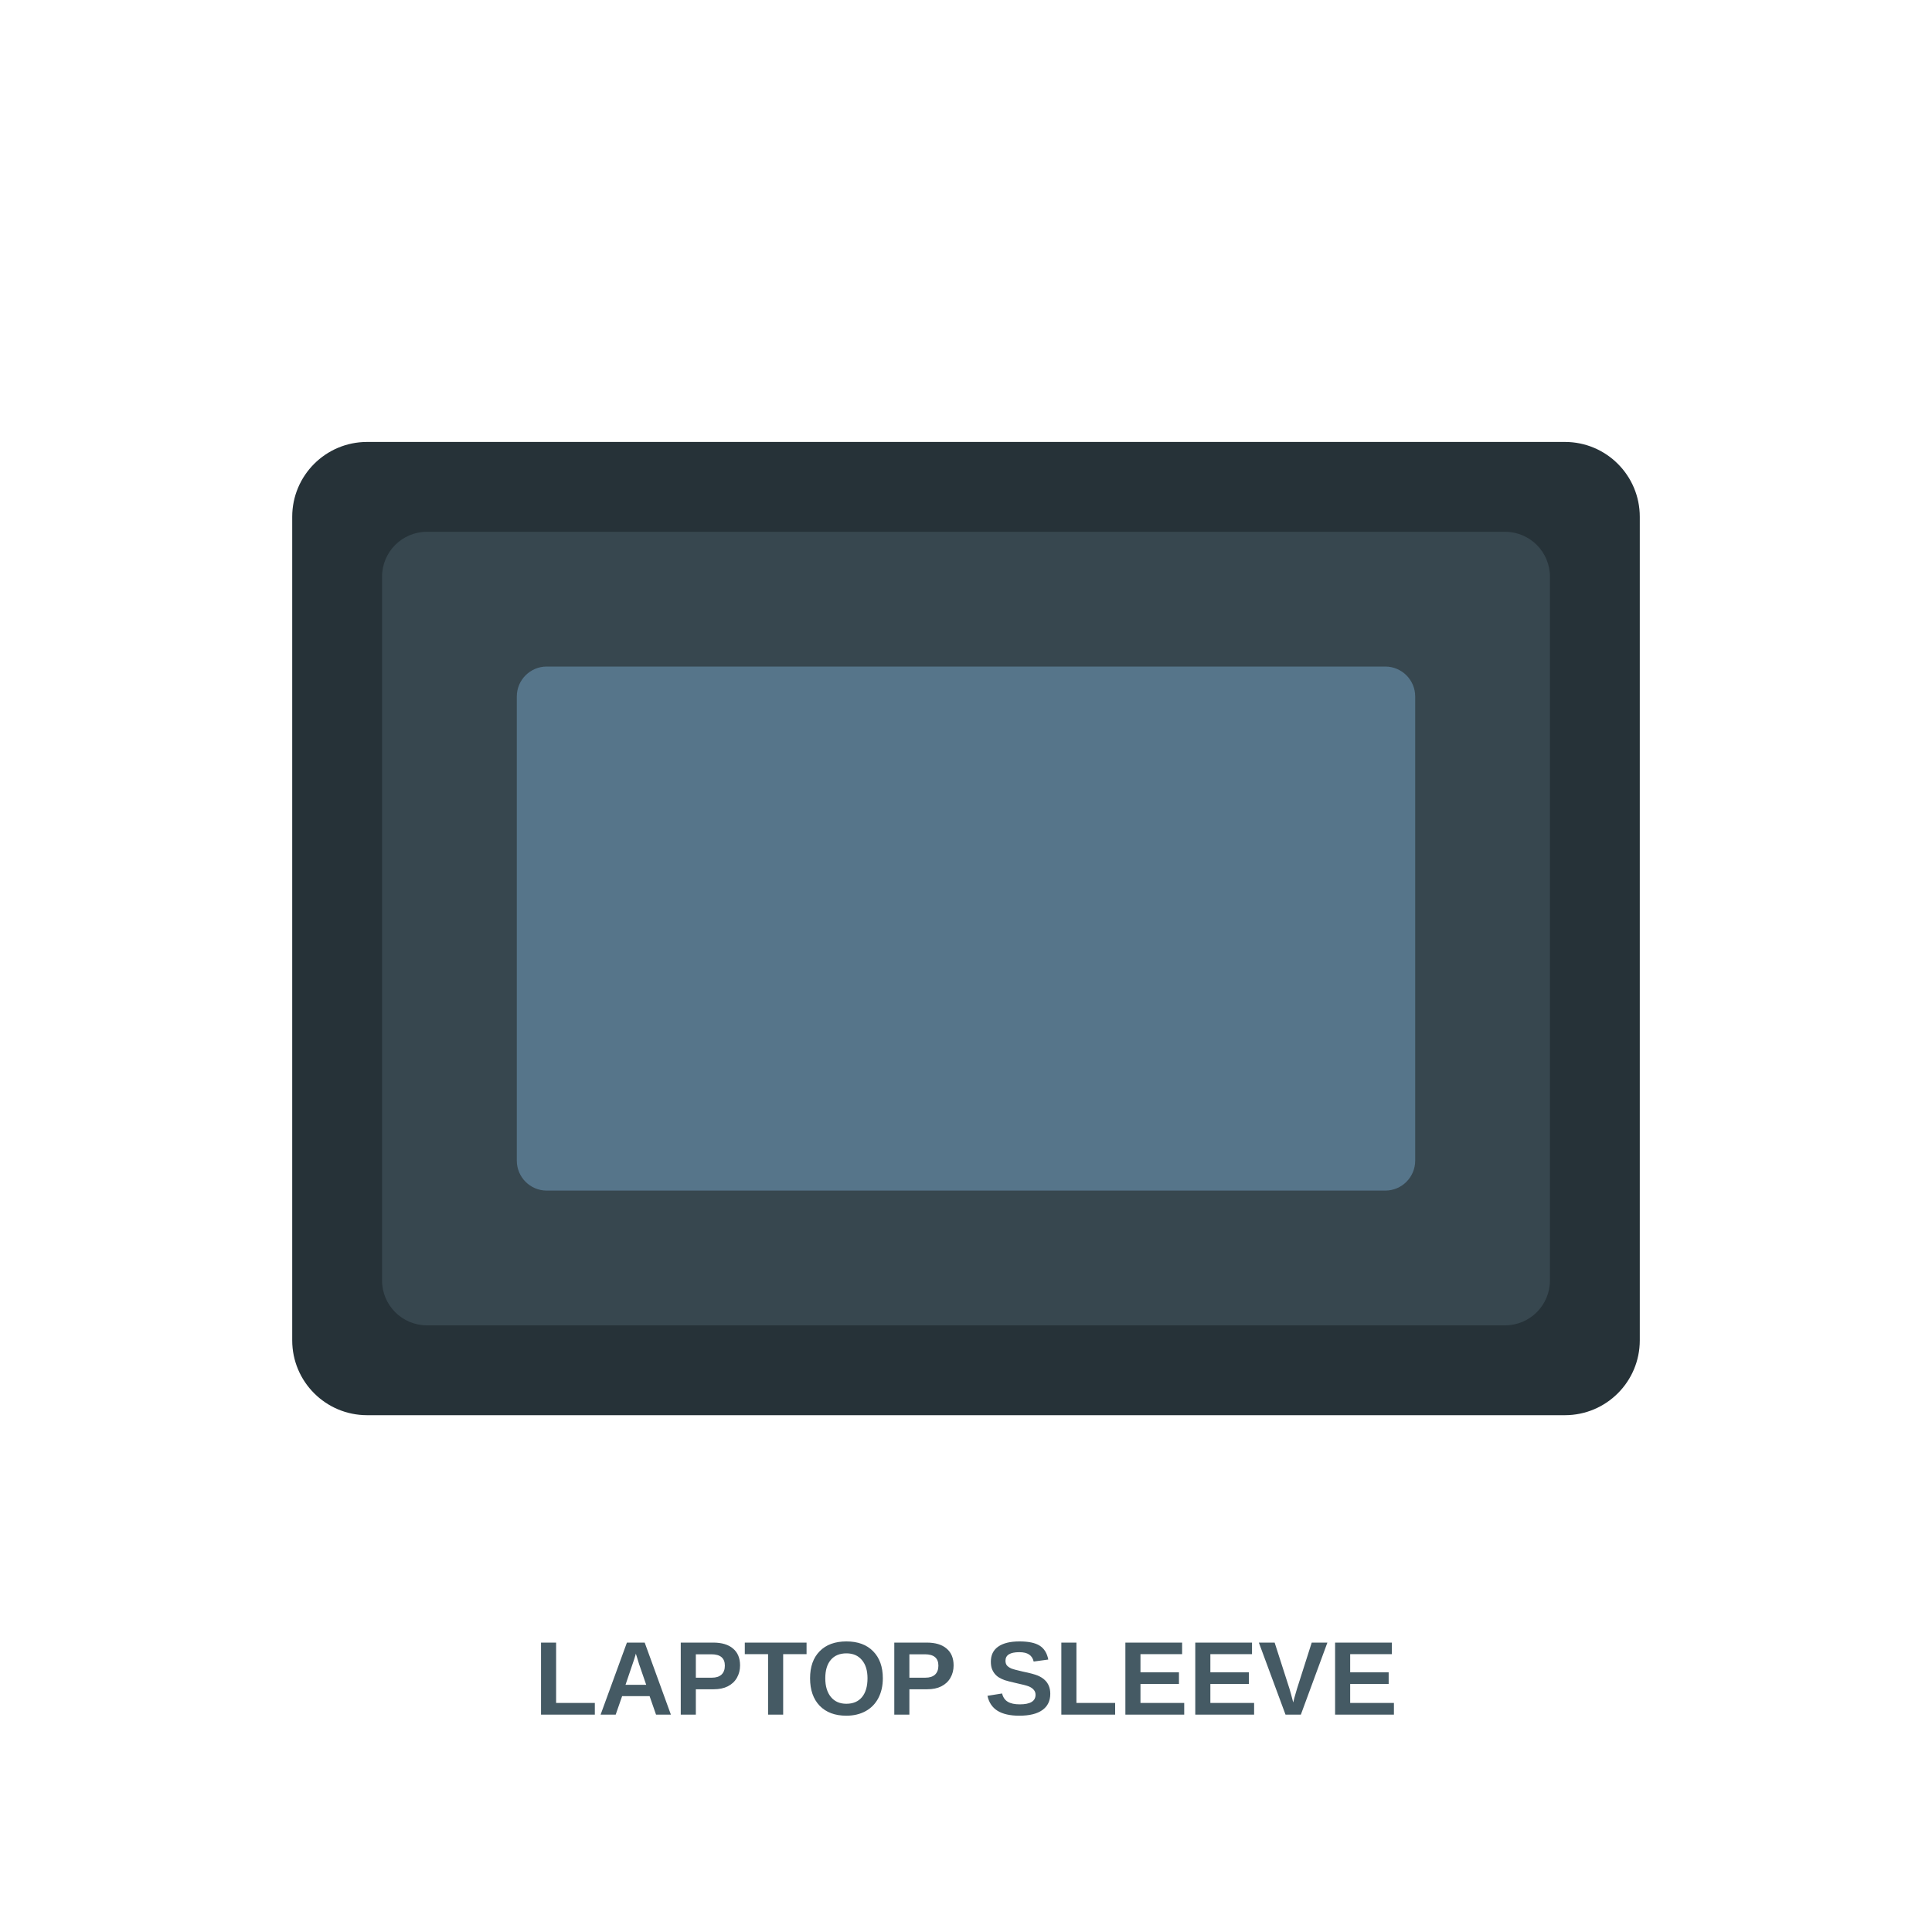
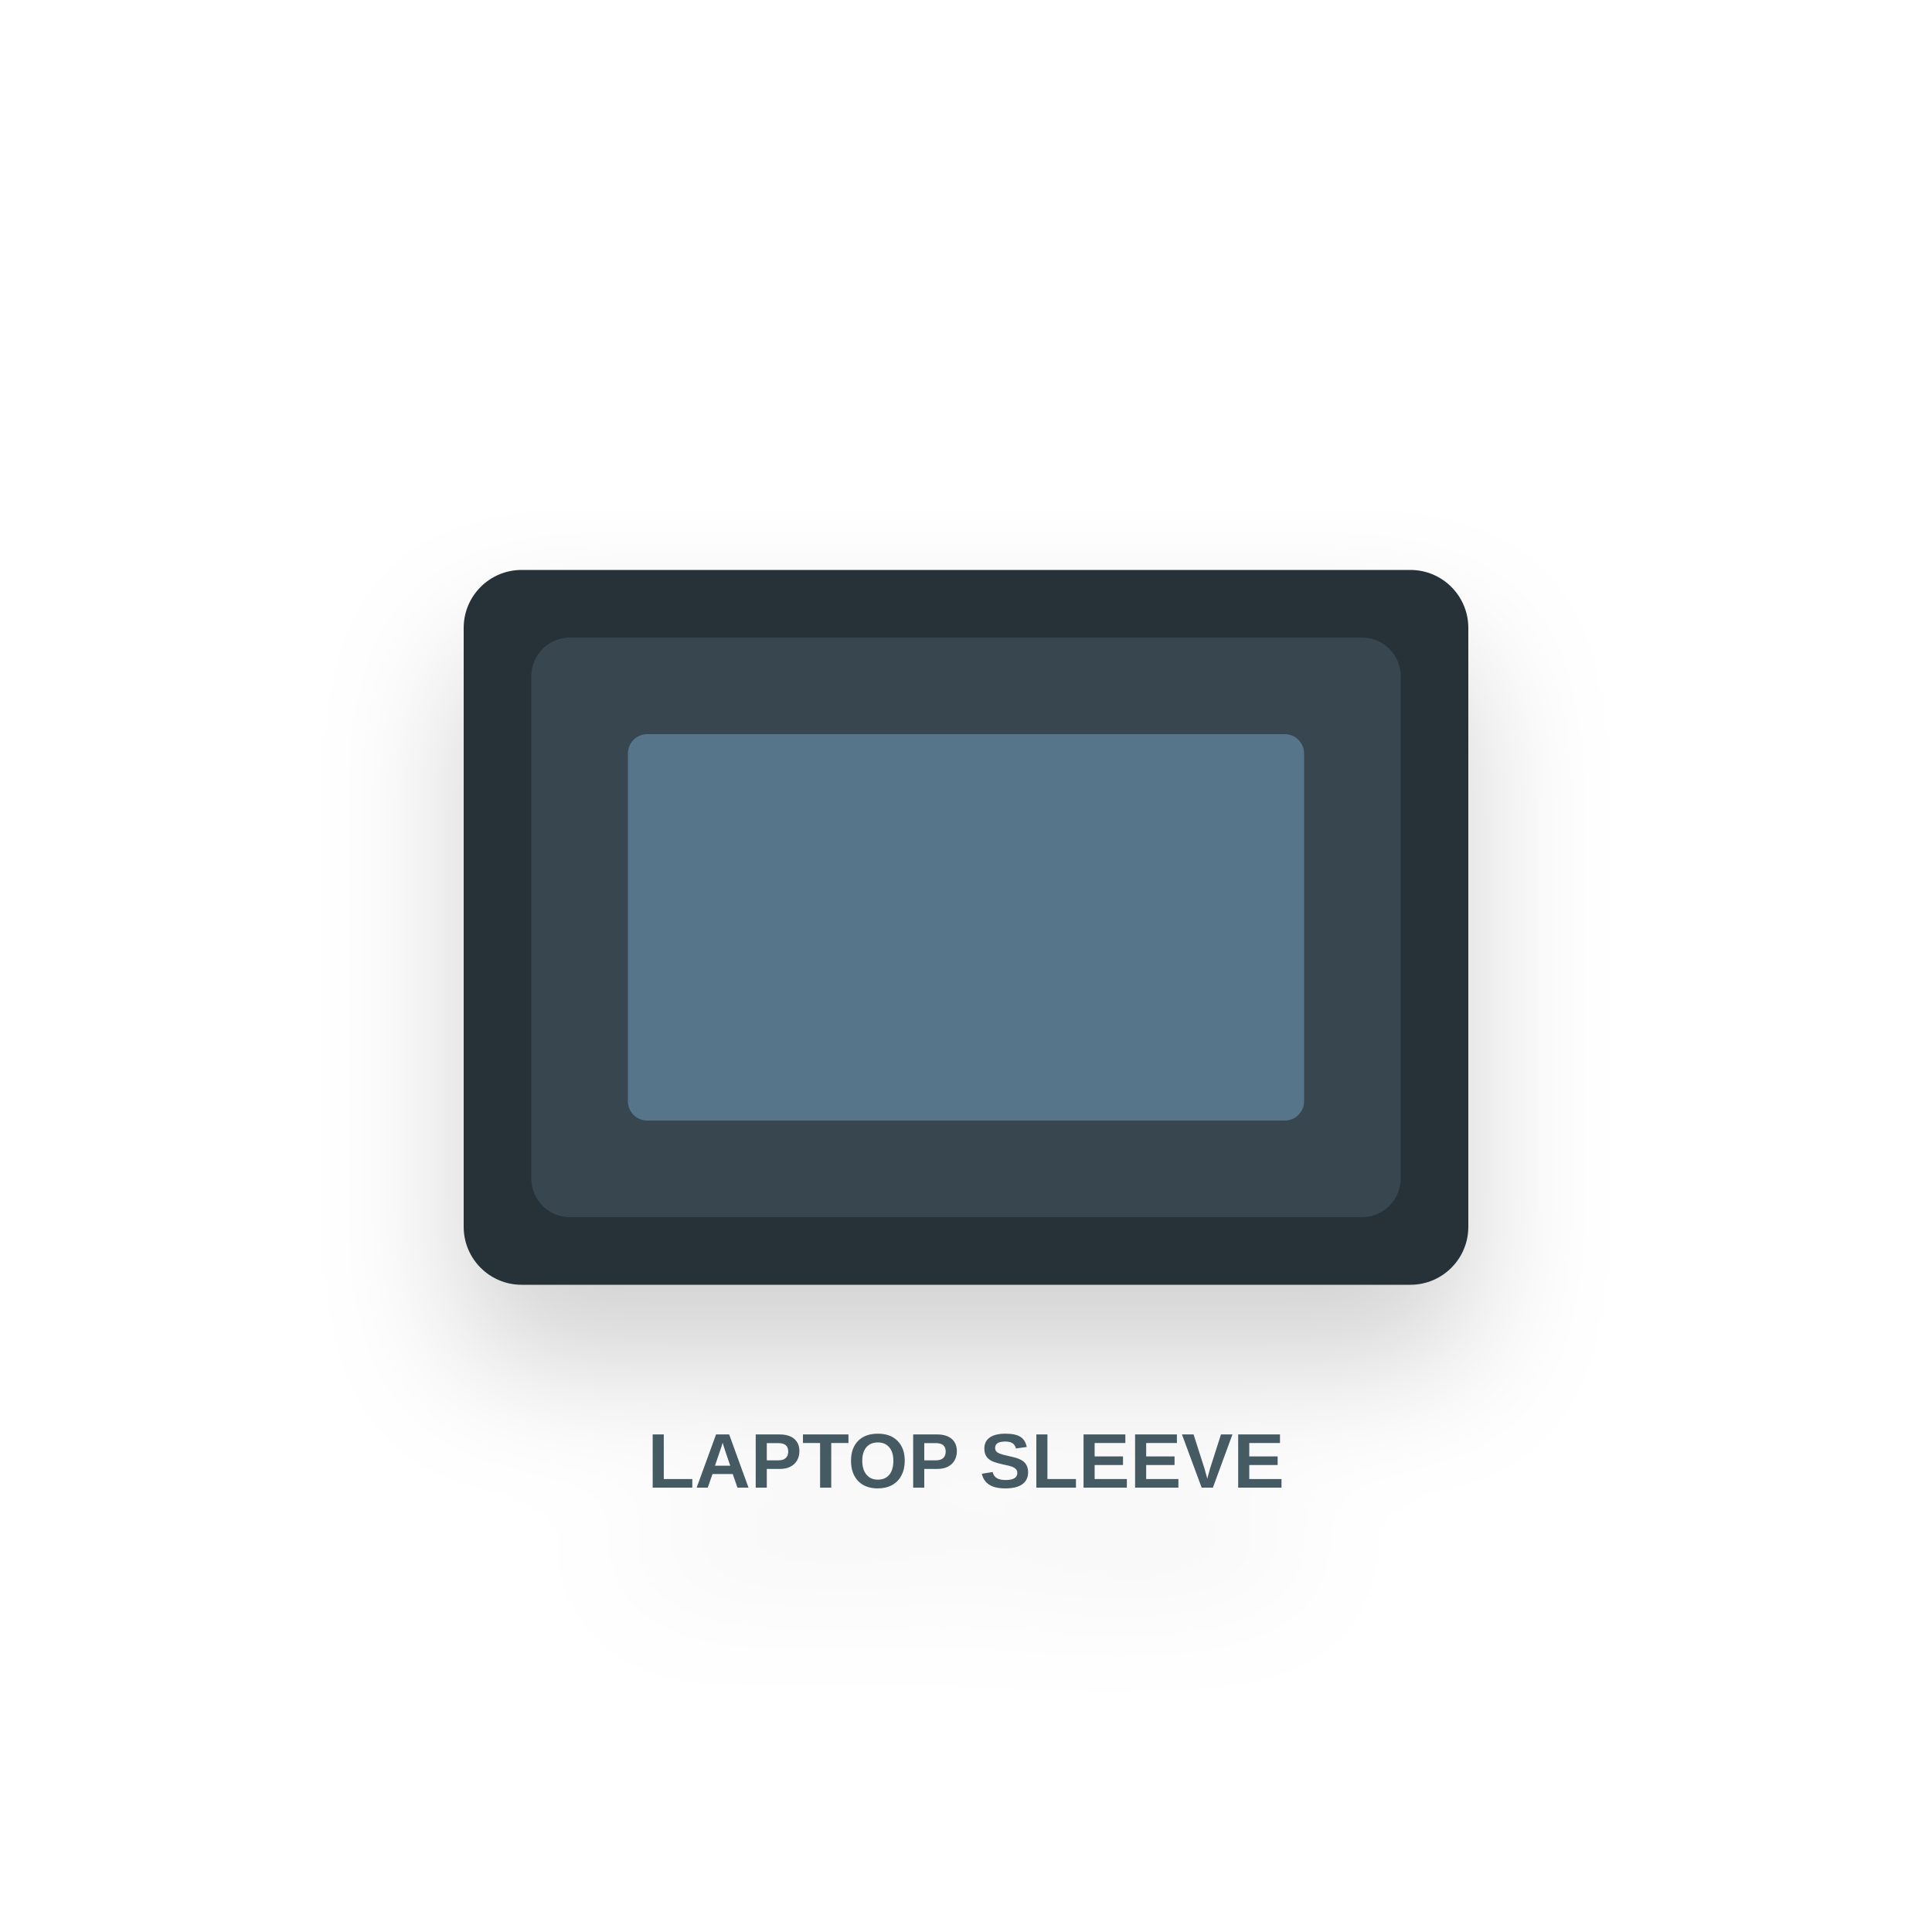
<svg xmlns="http://www.w3.org/2000/svg" viewBox="0 0 400 400" width="400" height="400">
  <rect width="400" height="400" fill="#ffffff" />
-   <g transform="translate(200 200) scale(1.55) translate(-200 -200)">
-     <rect x="110" y="130" width="180" height="130" rx="10" fill="#263238" />
-     <rect x="122" y="142" width="156" height="106" rx="6" fill="#37474f" />
-     <rect x="140" y="160" width="120" height="70" rx="4" fill="#90caf9" opacity=".35" />
-     <text x="200" y="300" text-anchor="middle" fill="#455a64" font-family="Arial" font-size="14" font-weight="700">LAPTOP SLEEVE</text>
+   <defs>
+     <filter id="pack" x="-25%" y="-15%" width="150%" height="150%">
+       <feDropShadow dx="0" dy="16" stdDeviation="14" flood-color="#1a1a1a" flood-opacity="0.18" />
+     </filter>
+     <linearGradient id="shine" x1="0" y1="0" x2="1" y2="0">
+       <stop offset="0" stop-color="#fff" stop-opacity="0" />
+       <stop offset="0.45" stop-color="#fff" stop-opacity="0.22" />
+       <stop offset="1" stop-color="#fff" stop-opacity="0" />
+     </linearGradient>
+   </defs>
+   <g filter="url(#pack)">
+     <rect x="96" y="118" width="208" height="148" rx="12" fill="#263238" />
+     <rect x="110" y="132" width="180" height="120" rx="8" fill="#37474f" />
+     <rect x="130" y="152" width="140" height="80" rx="4" fill="#90caf9" opacity=".35" />
+     <text x="200" y="308" text-anchor="middle" fill="#455a64" font-family="Arial" font-size="16" font-weight="700">LAPTOP SLEEVE</text>
  </g>
</svg>
